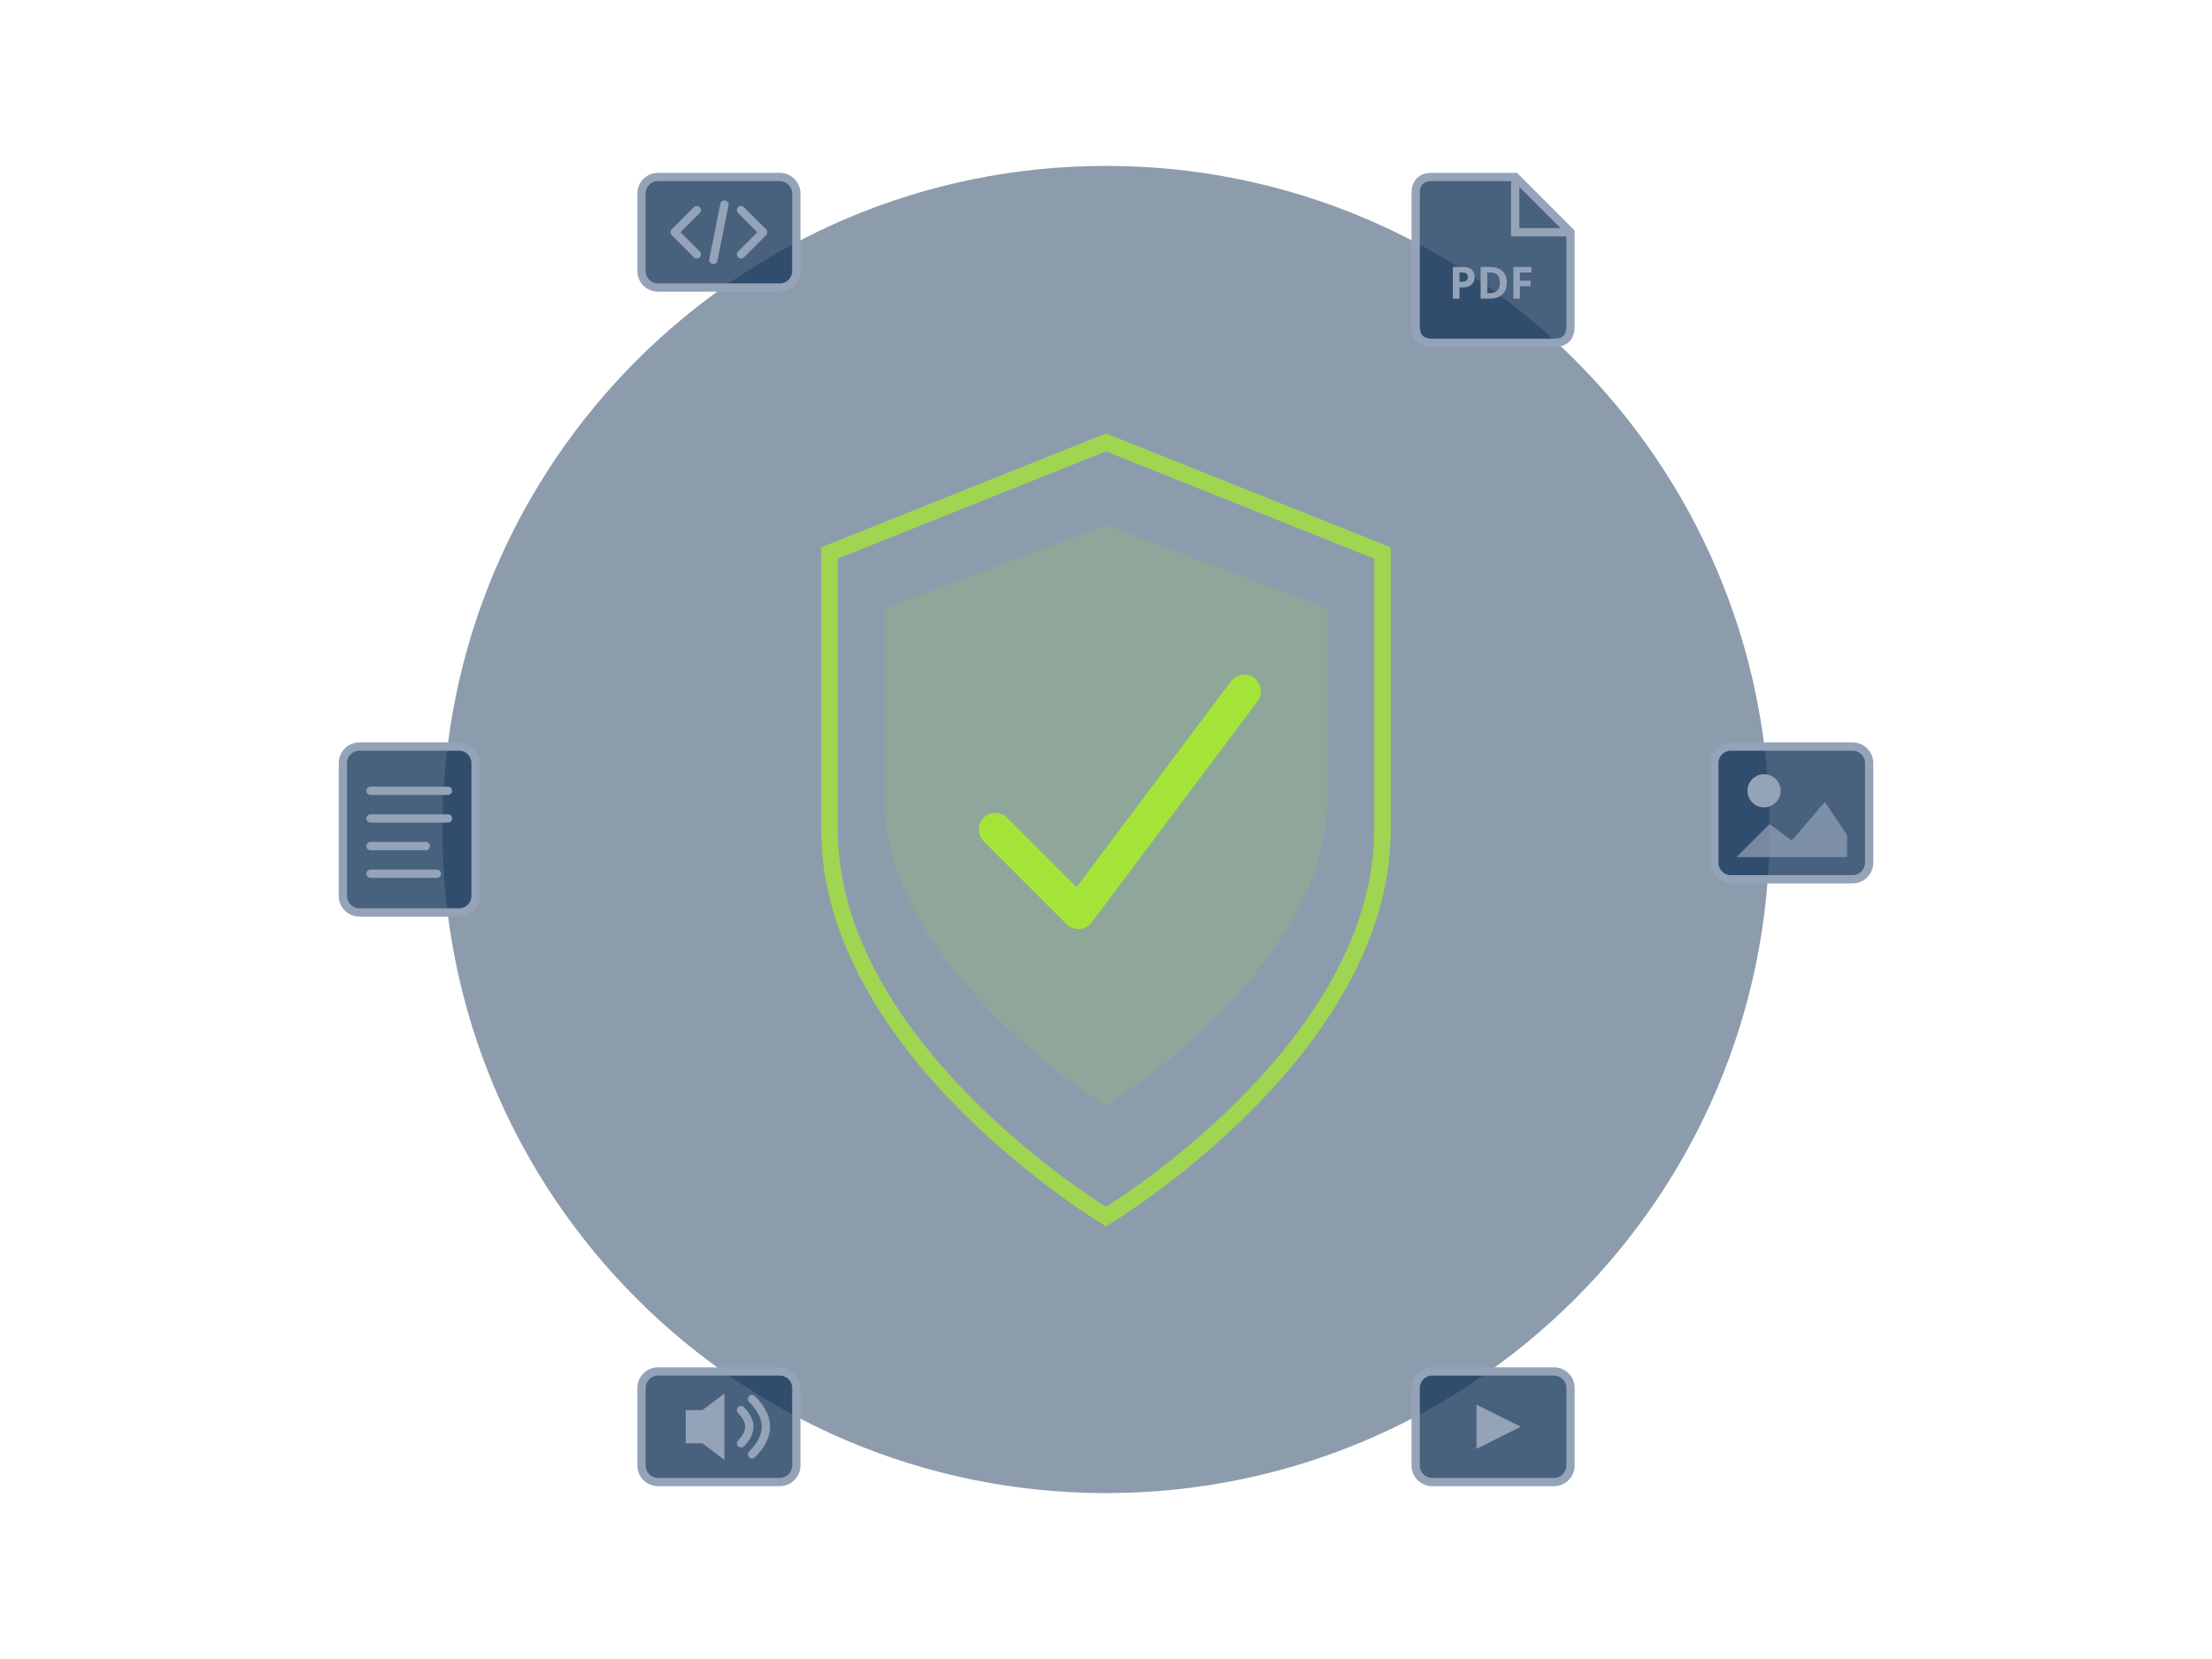
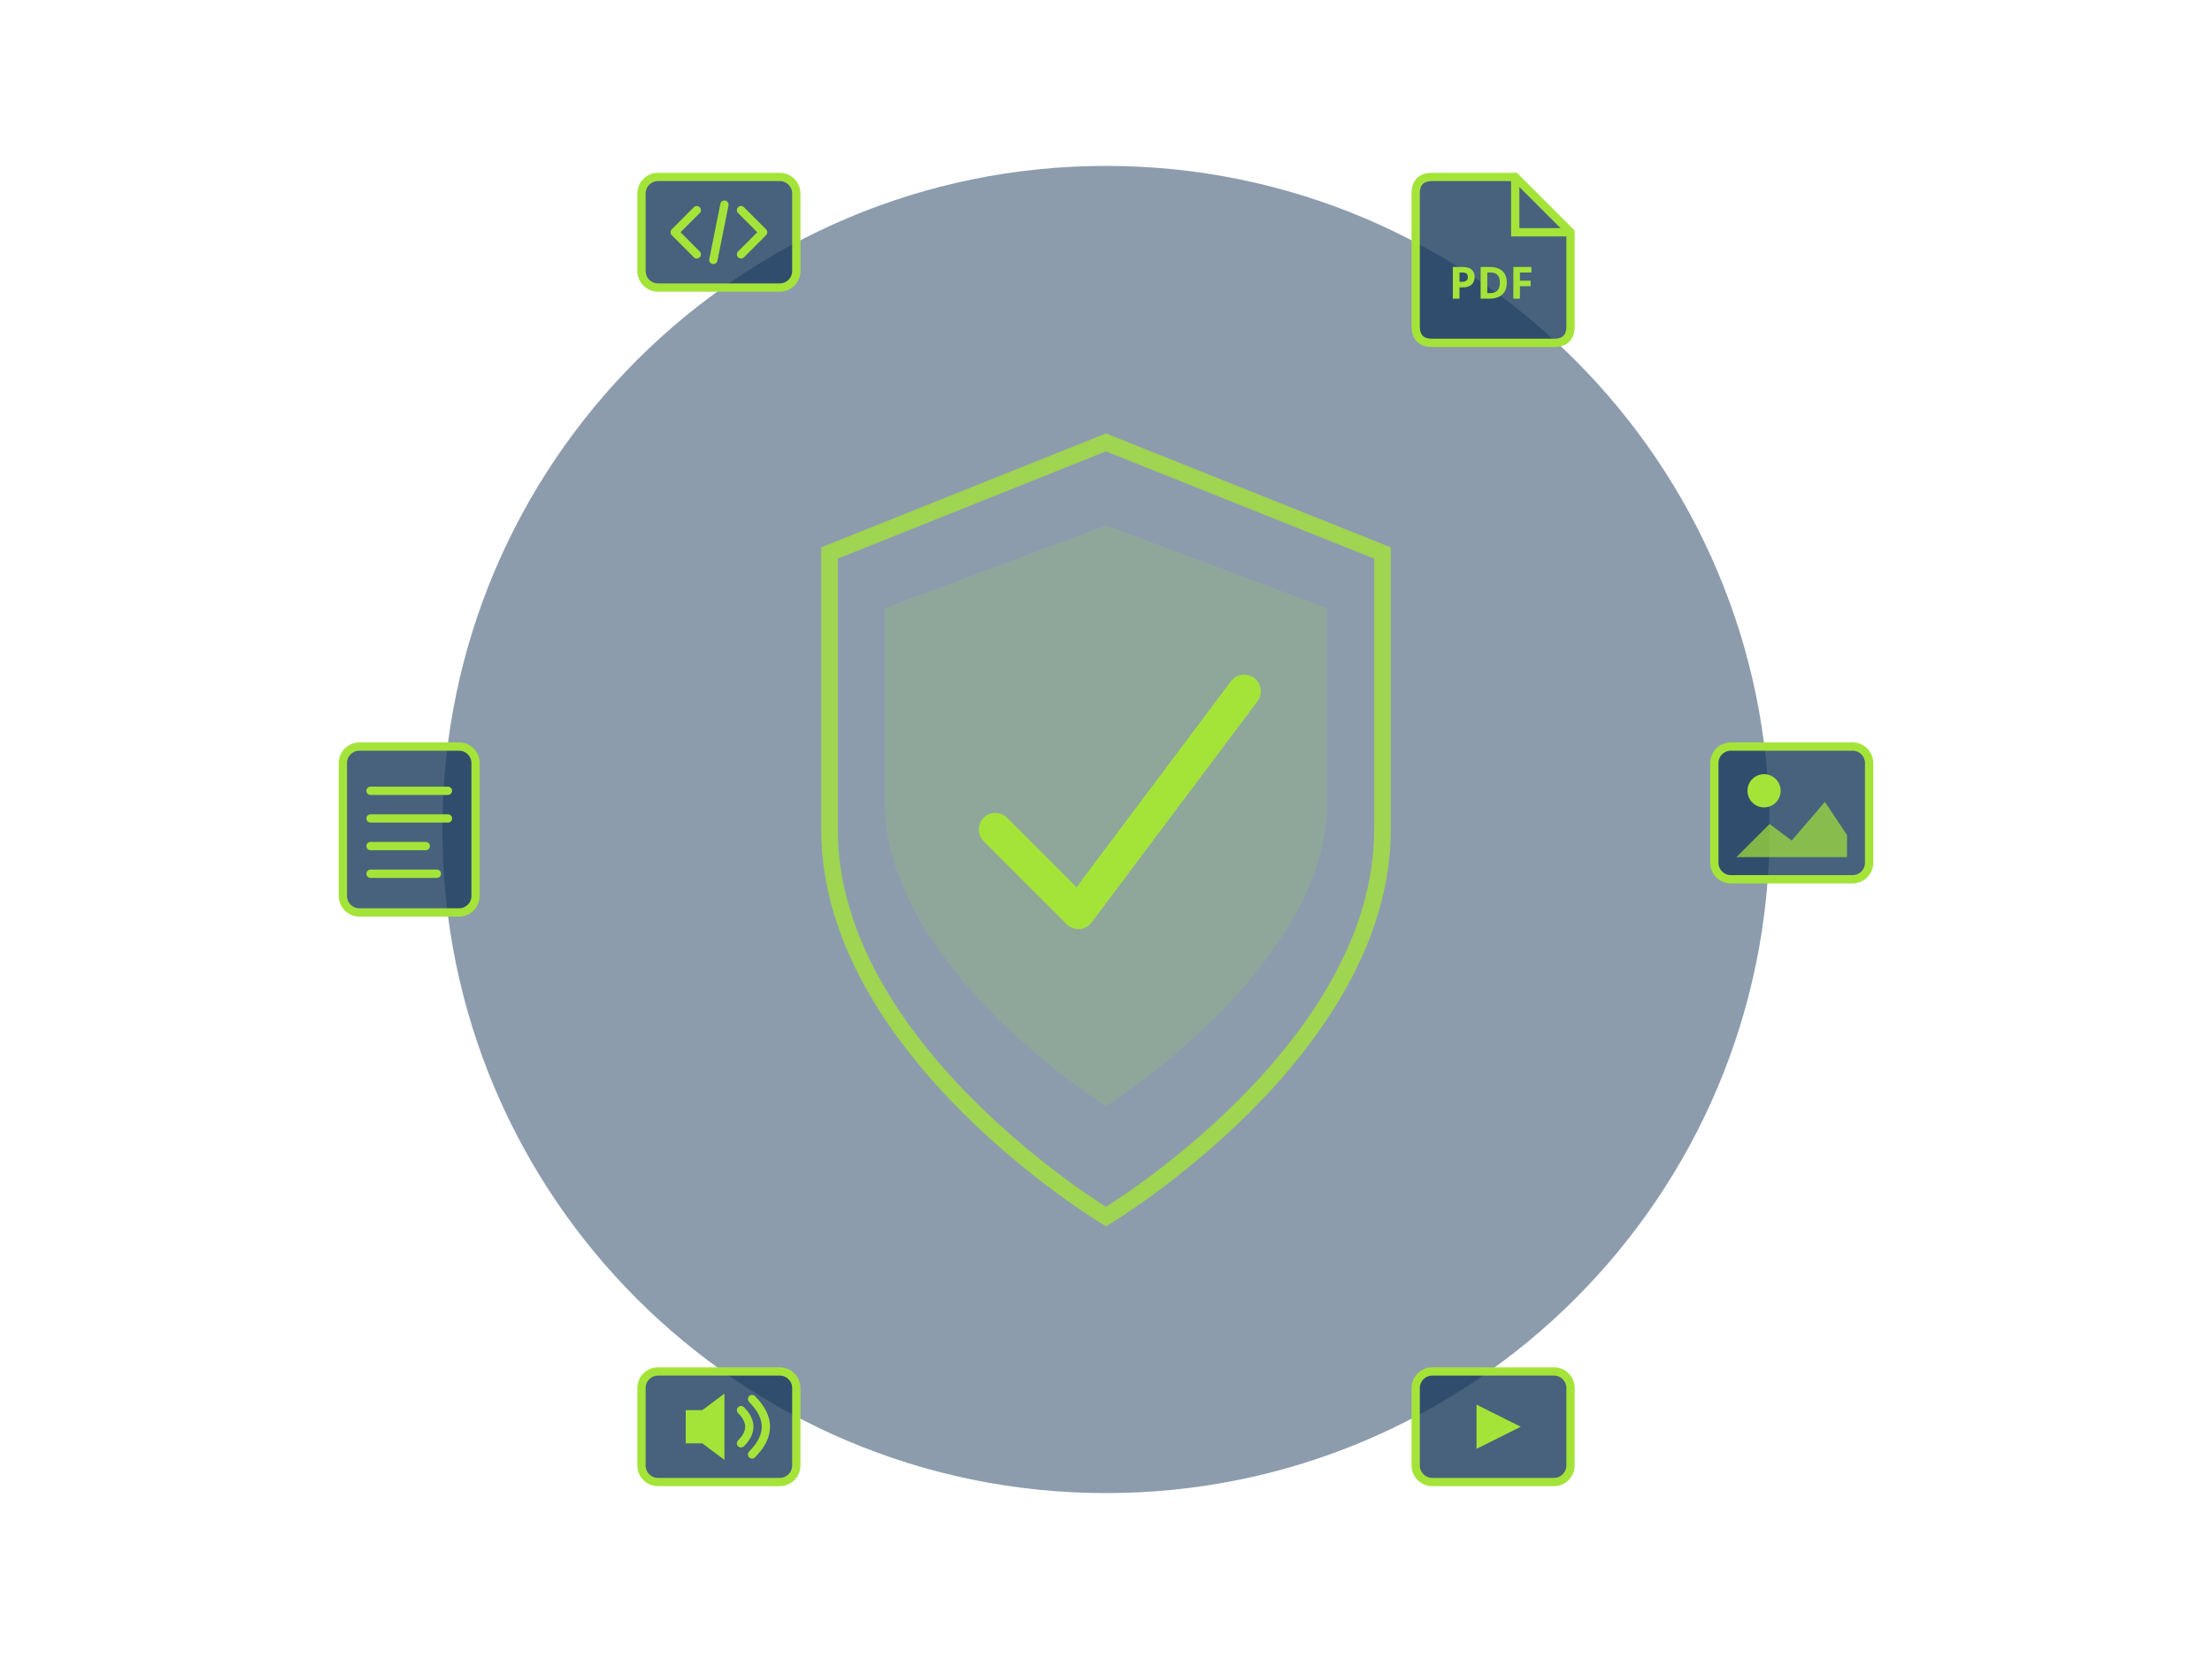
- <svg xmlns="http://www.w3.org/2000/svg" viewBox="0 0 400 300" fill="none">
+ <svg xmlns="http://www.w3.org/2000/svg" viewBox="0 0 400 300" width="520" height="390" fill="none">
  <style>
    /* Dark mode (default) */
    .bg-circle { fill: #1a3a5c; opacity: 0.5; }
    .accent-stroke { stroke: #a4e439; }
    .shield-fill { fill: #a4e439; opacity: 0.15; }
-     .media-stroke { stroke: #94a3b8; }
-     .media-fill { fill: #94a3b8; }
+     .media-stroke { stroke: #a4e439; }
+     .media-fill { fill: #a4e439; }
    .media-bg { fill: #1a3a5c; opacity: 0.8; }
    
    /* Light mode */
    @media (prefers-color-scheme: light) {
      .bg-circle { fill: #0d2137; opacity: 0.12; }
      .accent-stroke { stroke: #0d5c1d; }
      .shield-fill { fill: #0d5c1d; opacity: 0.1; }
      .media-stroke { stroke: #475569; }
      .media-fill { fill: #475569; }
      .media-bg { fill: #e2e8f0; opacity: 0.9; }
    }
  </style>
  <circle cx="200" cy="150" r="120" class="bg-circle" />
  <g transform="translate(140, 70)">
    <path d="M60 10 L110 30 L110 80 C110 120 60 150 60 150 C60 150 10 120 10 80 L10 30 Z" fill="none" class="accent-stroke" stroke-width="3" opacity="0.8" />
    <path d="M60 25 L100 40 L100 75 C100 105 60 130 60 130 C60 130 20 105 20 75 L20 40 Z" class="shield-fill" />
    <path d="M40 80 L55 95 L85 55" fill="none" class="accent-stroke" stroke-width="6" stroke-linecap="round" stroke-linejoin="round" />
  </g>
  <g transform="translate(310, 135)">
    <rect x="0" y="0" width="28" height="24" rx="3" class="media-bg" />
    <rect x="0" y="0" width="28" height="24" rx="3" fill="none" class="media-stroke" stroke-width="1.5" />
    <circle cx="9" cy="8" r="3" class="media-fill" />
    <path d="M4 20 L10 14 L14 17 L20 10 L24 16 L24 20 Z" class="media-fill" opacity="0.7" />
  </g>
  <g transform="translate(256, 248)">
    <rect x="0" y="0" width="28" height="20" rx="3" class="media-bg" />
    <rect x="0" y="0" width="28" height="20" rx="3" fill="none" class="media-stroke" stroke-width="1.5" />
    <path d="M11 6 L11 14 L19 10 Z" class="media-fill" />
  </g>
  <g transform="translate(116, 248)">
    <rect x="0" y="0" width="28" height="20" rx="3" class="media-bg" />
    <rect x="0" y="0" width="28" height="20" rx="3" fill="none" class="media-stroke" stroke-width="1.5" />
    <path d="M8 7 L8 13 L11 13 L15 16 L15 4 L11 7 Z" class="media-fill" />
    <path d="M18 7 Q21 10 18 13" fill="none" class="media-stroke" stroke-width="1.5" stroke-linecap="round" />
    <path d="M20 5 Q25 10 20 15" fill="none" class="media-stroke" stroke-width="1.5" stroke-linecap="round" />
  </g>
  <g transform="translate(62, 135)">
    <rect x="0" y="0" width="24" height="30" rx="3" class="media-bg" />
    <rect x="0" y="0" width="24" height="30" rx="3" fill="none" class="media-stroke" stroke-width="1.5" />
    <line x1="5" y1="8" x2="19" y2="8" class="media-stroke" stroke-width="1.5" stroke-linecap="round" />
    <line x1="5" y1="13" x2="19" y2="13" class="media-stroke" stroke-width="1.5" stroke-linecap="round" />
    <line x1="5" y1="18" x2="15" y2="18" class="media-stroke" stroke-width="1.5" stroke-linecap="round" />
    <line x1="5" y1="23" x2="17" y2="23" class="media-stroke" stroke-width="1.5" stroke-linecap="round" />
  </g>
  <g transform="translate(116, 32)">
    <rect x="0" y="0" width="28" height="20" rx="3" class="media-bg" />
    <rect x="0" y="0" width="28" height="20" rx="3" fill="none" class="media-stroke" stroke-width="1.5" />
    <path d="M10 6 L6 10 L10 14" fill="none" class="media-stroke" stroke-width="1.5" stroke-linecap="round" stroke-linejoin="round" />
    <path d="M18 6 L22 10 L18 14" fill="none" class="media-stroke" stroke-width="1.5" stroke-linecap="round" stroke-linejoin="round" />
    <line x1="15" y1="5" x2="13" y2="15" class="media-stroke" stroke-width="1.5" stroke-linecap="round" />
  </g>
  <g transform="translate(256, 32)">
    <path d="M0 3 Q0 0 3 0 L18 0 L28 10 L28 27 Q28 30 25 30 L3 30 Q0 30 0 27 Z" class="media-bg" />
    <path d="M0 3 Q0 0 3 0 L18 0 L28 10 L28 27 Q28 30 25 30 L3 30 Q0 30 0 27 Z" fill="none" class="media-stroke" stroke-width="1.5" />
    <path d="M18 0 L18 10 L28 10" fill="none" class="media-stroke" stroke-width="1.5" />
    <text x="6" y="22" font-family="sans-serif" font-size="8" font-weight="600" class="media-fill">PDF</text>
  </g>
</svg>
